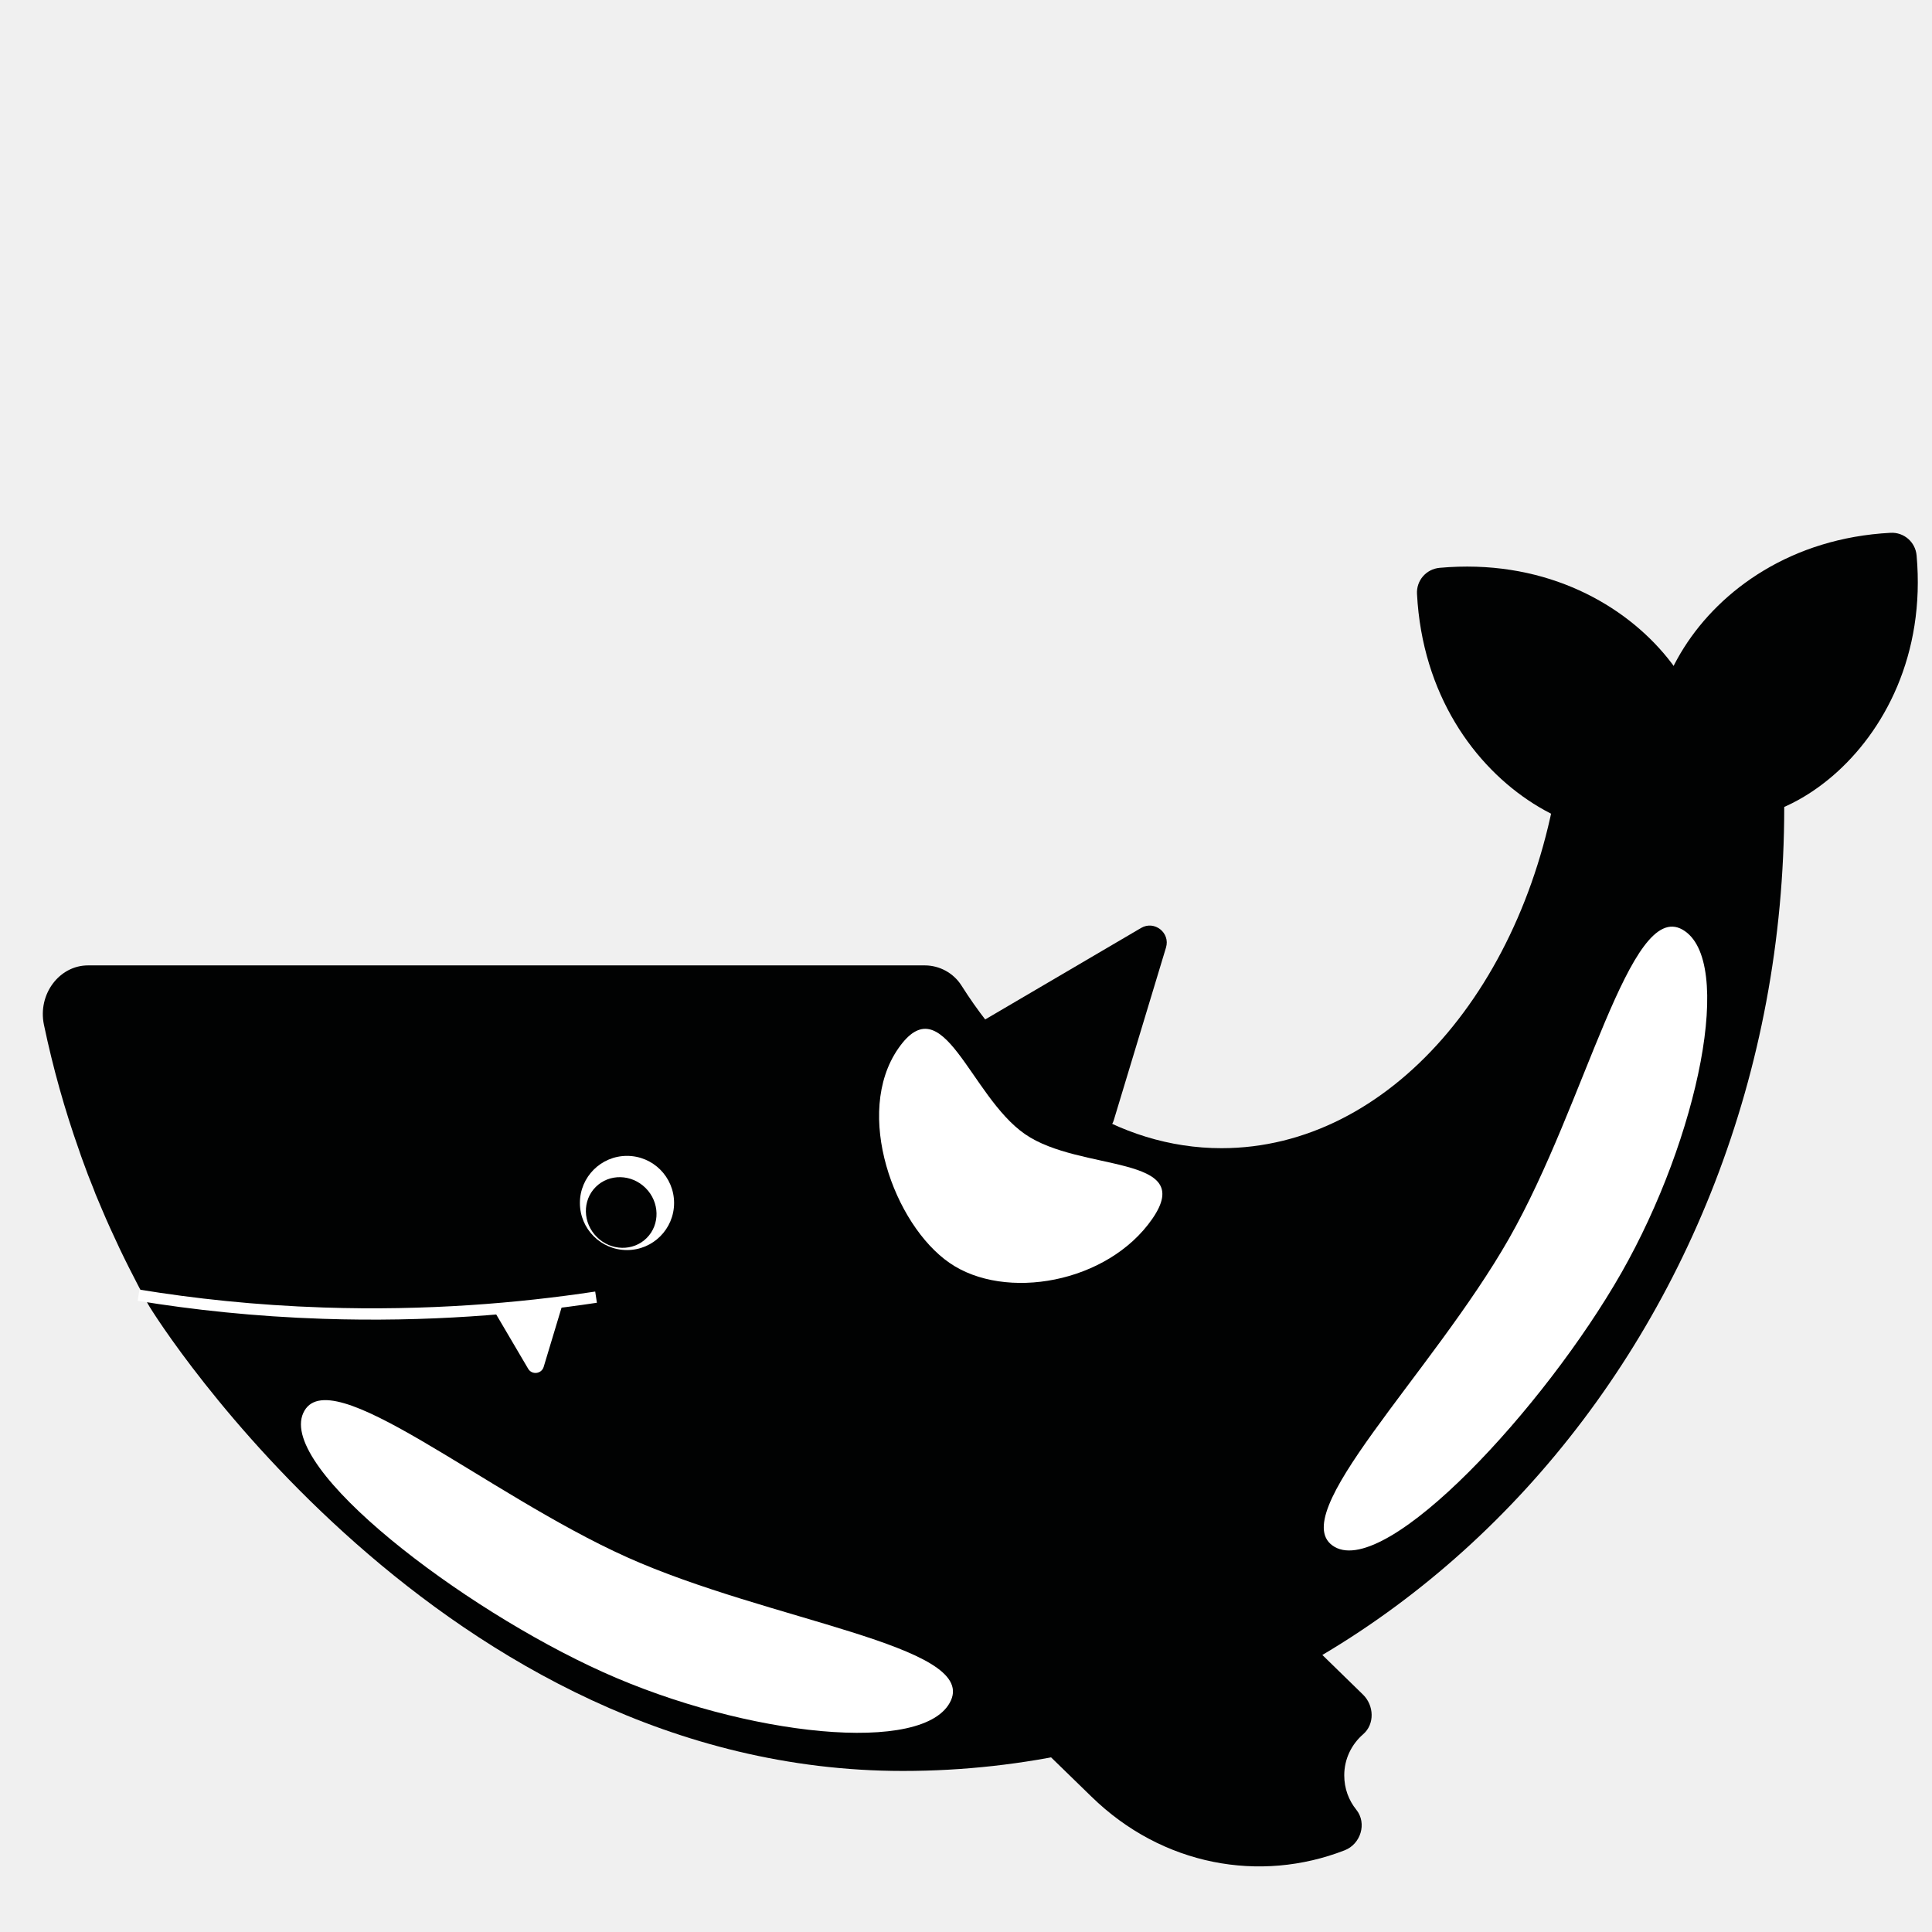
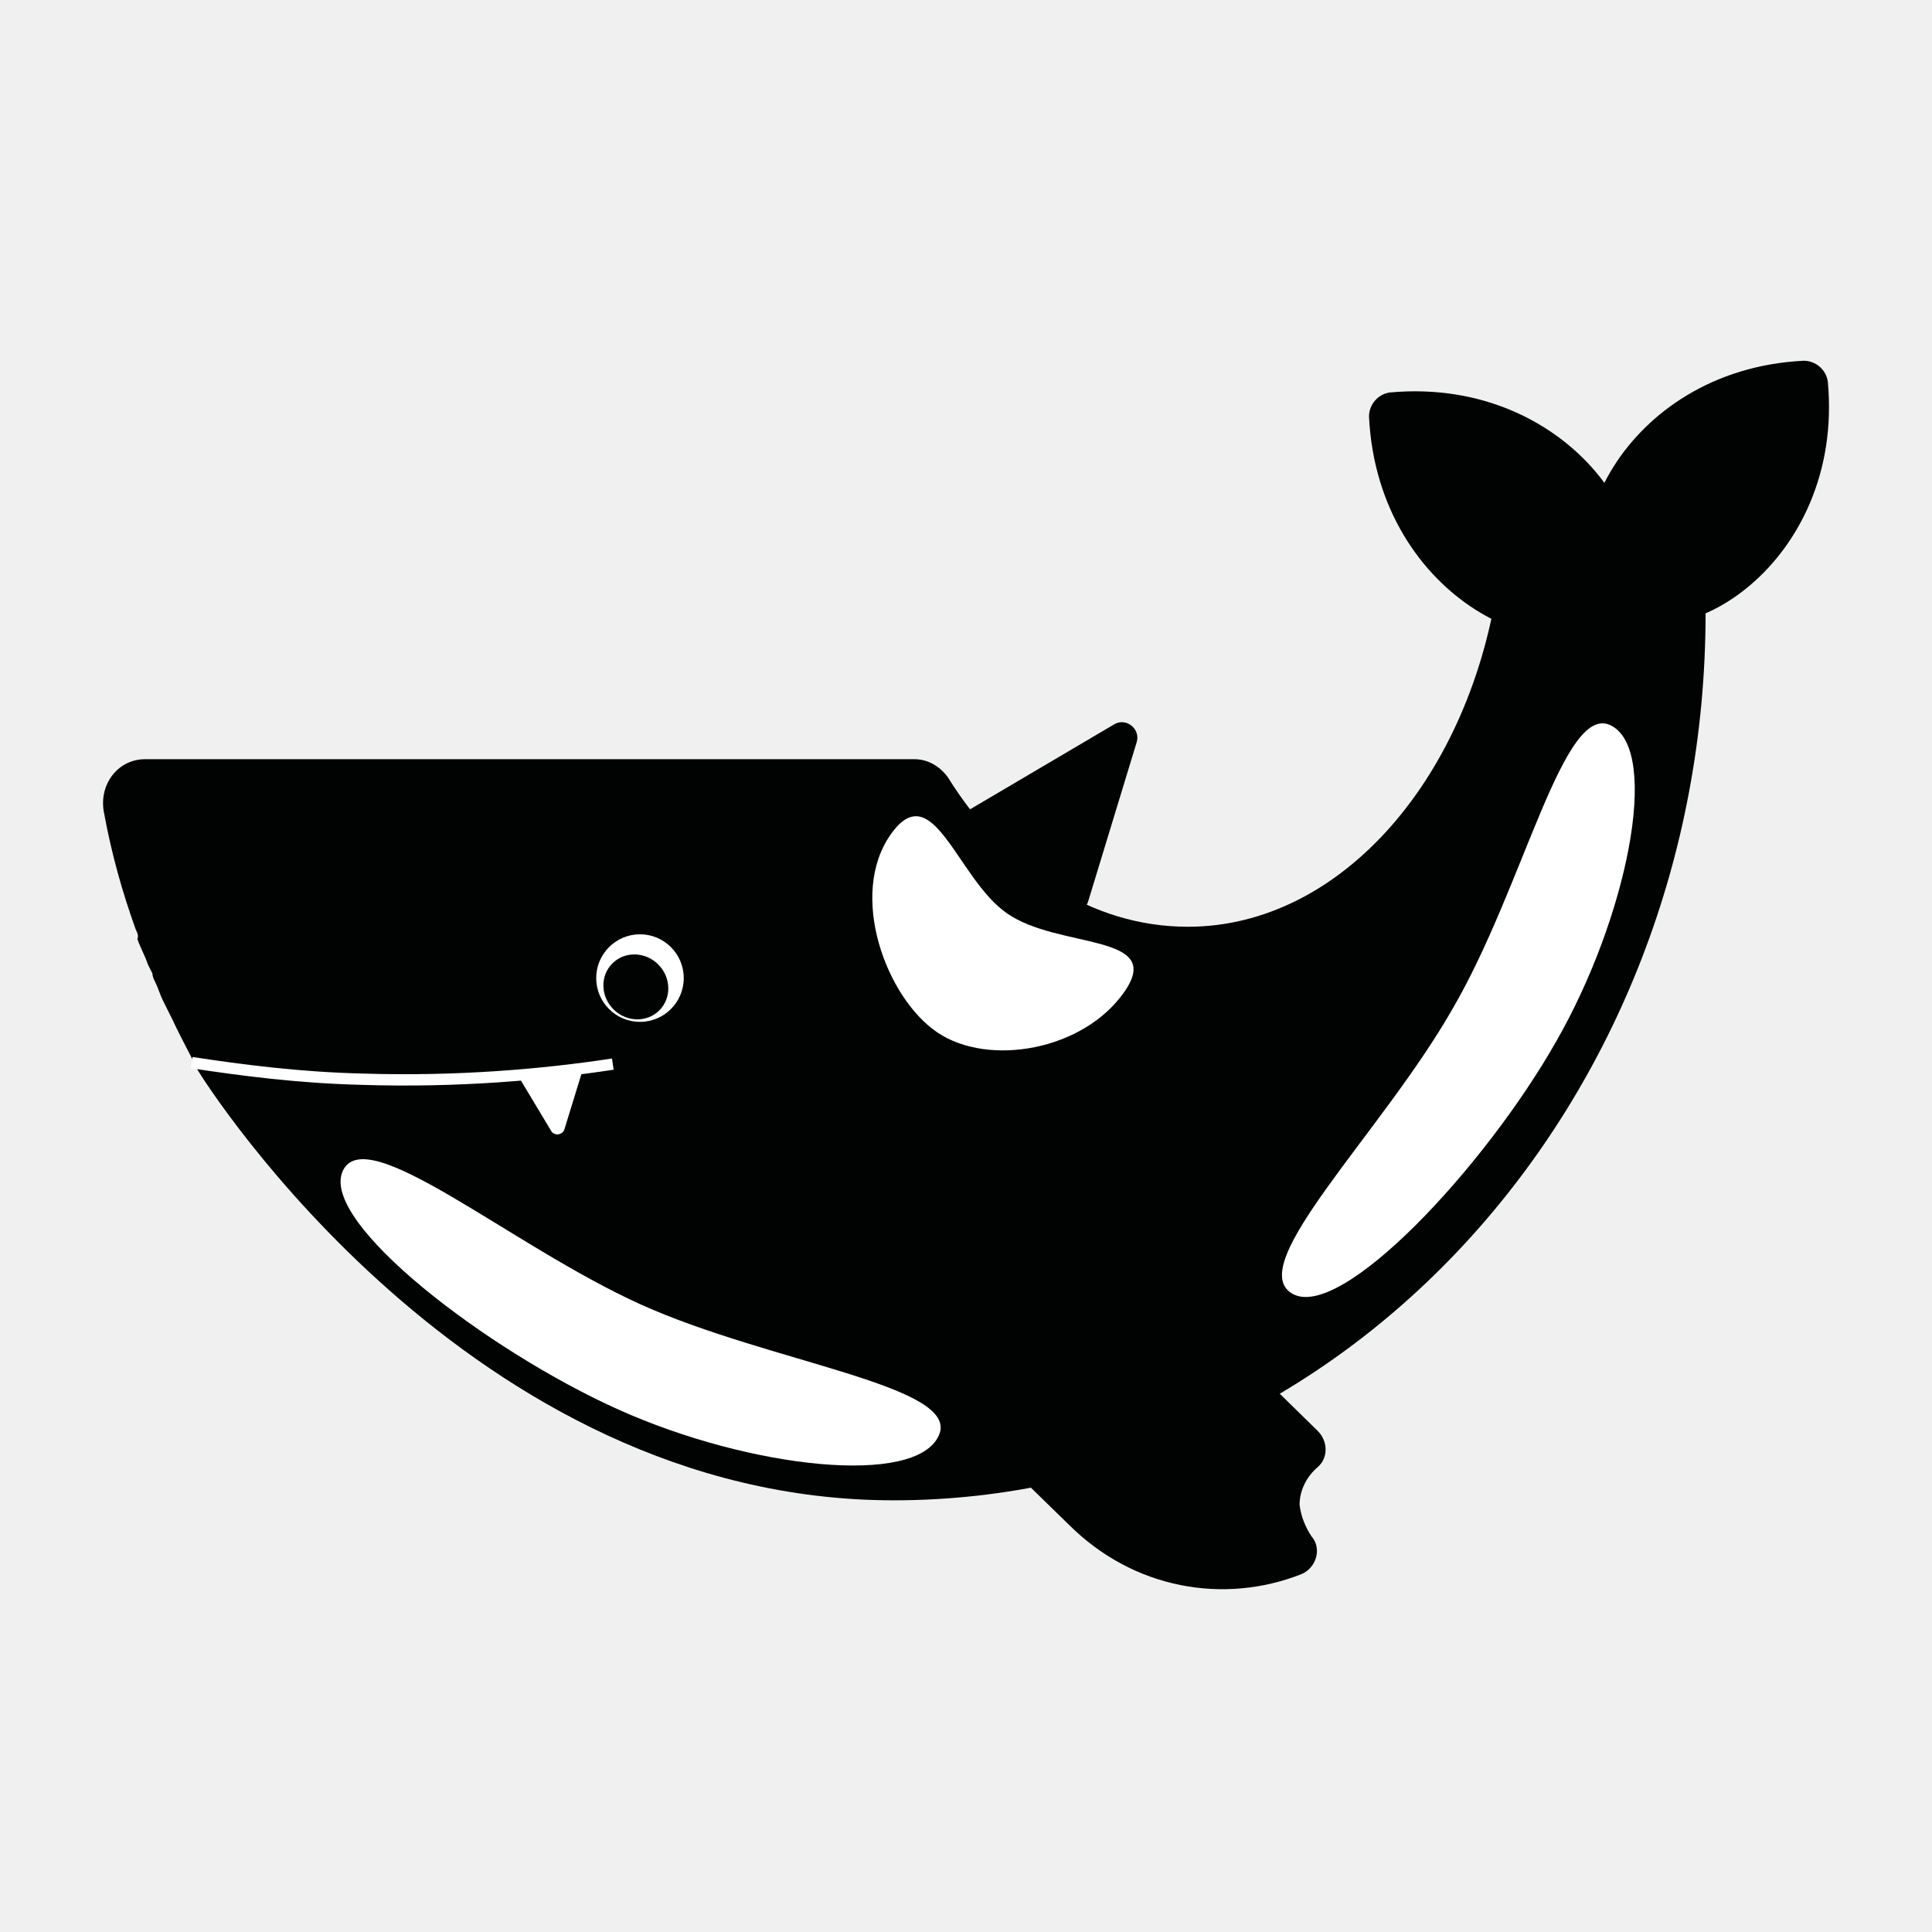
<svg xmlns="http://www.w3.org/2000/svg" version="1.1" id="Ebene_1" x="0px" y="0px" viewBox="0 0 128 128" style="enable-background:new 0 0 128 128;" xml:space="preserve">
  <style type="text/css">
	.st0{fill:#010202;}
	.st1{fill:#FFFFFF;}
	.st2{fill:none;stroke:#FFFFFF;stroke-width:0.75;stroke-miterlimit:10;}
</style>
-   <path class="st0" d="M118.21,53.48c0,35.26-26.15,63.85-58.39,63.85c-30.53,0-49.45-29.9-50.02-30.94  c-0.05-0.09-1.09-2.02-1.87-3.66c-0.32-0.68-0.62-1.34-0.62-1.34c-0.19-0.42-0.38-0.85-0.56-1.28c-0.09-0.21-0.18-0.42-0.27-0.64  c-0.1-0.23-0.2-0.47-0.28-0.7c-0.25-0.61-0.49-1.23-0.71-1.85c-0.09-0.23-0.17-0.48-0.25-0.71c-0.95-2.68-1.73-5.46-2.33-8.32  c-0.42-2.02,1.02-3.93,2.92-3.93h55.44c0.96,0,1.9,0.49,2.44,1.35c4.17,6.59,10.35,10.76,17.22,10.76  c11.13,0,20.39-10.87,22.38-25.23h14.83C118.2,51.71,118.21,52.59,118.21,53.48z" />
-   <circle class="st1" cx="41.54" cy="79.7" r="3.12" />
-   <path class="st0" d="M89.86,119.9c0.72,0.9,0.29,2.28-0.78,2.69c-5.58,2.17-12.06,1.04-16.77-3.56l-4.37-4.25  c-1.69-1.66-1.84-4.33-0.32-6.16l5.32-6.42c1.69-2.05,4.78-2.21,6.67-0.36l10.69,10.43c0.74,0.72,0.79,1.96,0.01,2.63  c-0.76,0.66-1.25,1.63-1.25,2.72C89.06,118.5,89.36,119.28,89.86,119.9z" />
-   <ellipse transform="matrix(0.7071 -0.7071 0.7071 0.7071 -44.7493 52.634)" class="st0" cx="41.16" cy="80.33" rx="2.29" ry="2.39" />
-   <path class="st0" d="M111.93,53.48c-4.21,4.86-17.35-0.79-18.05-14.13c-0.05-0.89,0.61-1.65,1.5-1.73  C108.67,36.42,116.14,48.62,111.93,53.48z" />
-   <path class="st0" d="M111.33,53.11c-4.79-4.15,0.78-17.11,13.92-17.81c0.89-0.05,1.65,0.61,1.73,1.5  C128.15,49.91,116.12,57.27,111.33,53.11z" />
-   <path d="M122.78,10.47" />
-   <path class="st1" d="M63,112.66c-1.65,3.66-13.61,2.37-23.03-1.87S18.44,97.28,20.09,93.62c1.65-3.66,12.03,5.32,21.45,9.55  S64.65,109,63,112.66z" />
-   <path class="st0" d="M73.79,74.22l3.46-11.44c0.3-0.98-0.77-1.82-1.65-1.3l-10.31,6.05c-0.68,0.4-0.75,1.37-0.13,1.86l6.85,5.39  C72.64,75.27,73.56,74.98,73.79,74.22z" />
-   <path class="st1" d="M111.47,61.59c3.49,1.99,1.06,13.77-4.05,22.74c-5.12,8.97-15.5,20.15-18.99,18.16  c-3.49-1.99,6.44-11.47,11.55-20.44C105.09,73.07,107.98,59.6,111.47,61.59z" />
-   <path class="st1" d="M76.35,80.74c-2.96,4.29-9.77,5.47-13.44,2.93c-3.67-2.53-6.37-9.91-3.4-14.2s4.73,3.13,8.4,5.67  C71.57,77.68,79.31,76.45,76.35,80.74z" />
-   <path class="st2" d="M9.18,85.81L9.18,85.81c3.61,0.59,7.7,1.04,12.23,1.19c6.86,0.23,12.98-0.29,18.08-1.06" />
-   <path class="st1" d="M32.76,86.89l2.23,3.79c0.25,0.43,0.89,0.35,1.03-0.12l1.27-4.21L32.76,86.89z" />
+   <g>
+     <path class="st0" d="M113,40.6c0,32.5-24.1,58.8-53.8,58.8c-28.1,0-45.5-27.5-46.1-28.5c0-0.1-1-1.9-1.7-3.4   c-0.3-0.6-0.6-1.2-0.6-1.2c-0.2-0.4-0.3-0.8-0.5-1.2c-0.1-0.2-0.2-0.4-0.2-0.6c-0.1-0.2-0.2-0.4-0.3-0.6c-0.2-0.6-0.5-1.1-0.7-1.7   C9.2,62,9.1,61.8,9,61.6c-0.9-2.5-1.6-5-2.1-7.7c-0.4-1.9,0.9-3.6,2.7-3.6h51c0.9,0,1.7,0.5,2.2,1.2c3.8,6.1,9.5,9.9,15.9,9.9   c10.2,0,18.8-10,20.6-23.2H113C113,39,113,39.8,113,40.6z" />
+     <circle class="st1" cx="42.4" cy="64.8" r="2.9" />
+     <path class="st0" d="M86.9,101.8c0.7,0.8,0.3,2.1-0.7,2.5c-5.1,2-11.1,1-15.4-3.3l-4-3.9c-1.6-1.5-1.7-4-0.3-5.7l4.9-5.9   c1.6-1.9,4.4-2,6.1-0.3l9.8,9.6c0.7,0.7,0.7,1.8,0,2.4c-0.7,0.6-1.2,1.5-1.2,2.5C86.2,100.5,86.5,101.2,86.9,101.8z" />
+     <ellipse transform="matrix(0.7071 -0.7071 0.7071 0.7071 -33.8865 48.9089)" class="st0" cx="42.1" cy="65.4" rx="2.1" ry="2.2" />
+     <path class="st0" d="M107.3,40.6c-3.9,4.5-16-0.7-16.6-13c0-0.8,0.6-1.5,1.4-1.6C104.3,24.9,111.1,36.2,107.3,40.6z" />
+     <path class="st0" d="M106.7,40.3c-4.4-3.8,0.7-15.8,12.8-16.4c0.8,0,1.5,0.6,1.6,1.4C122.2,37.4,111.1,44.1,106.7,40.3z" />
+     <path d="M118.3,12.1" />
+     <path class="st1" d="M62.2,95.1c-1.5,3.4-12.5,2.2-21.2-1.7S21.2,81,22.7,77.6s11.1,4.9,19.7,8.8S63.7,91.8,62.2,95.1z" />
+     <path class="st0" d="M72.1,59.7l3.2-10.5c0.3-0.9-0.7-1.7-1.5-1.2l-9.5,5.6c-0.6,0.4-0.7,1.3-0.1,1.7l6.3,5   C71.1,60.7,71.9,60.4,72.1,59.7z" />
+     <path class="st1" d="M106.8,48.1c3.2,1.8,1,12.7-3.7,20.9c-4.7,8.3-14.3,18.6-17.5,16.7s5.9-10.6,10.6-18.8   C101,58.7,103.6,46.3,106.8,48.1z" />
+     <path class="st1" d="M74.5,65.7c-2.7,3.9-9,5-12.4,2.7c-3.4-2.3-5.9-9.1-3.1-13.1s4.4,2.9,7.7,5.2C70.1,62.9,77.2,61.8,74.5,65.7z" />
+     <path class="st2" d="M12.7,70.4L12.7,70.4c3.3,0.5,7.1,1,11.3,1.1c6.3,0.2,12-0.3,16.6-1" />
+     <path class="st1" d="M34.4,71.4l2.1,3.5c0.2,0.4,0.8,0.3,0.9-0.1l1.2-3.9L34.4,71.4z" />
+   </g>
</svg>
